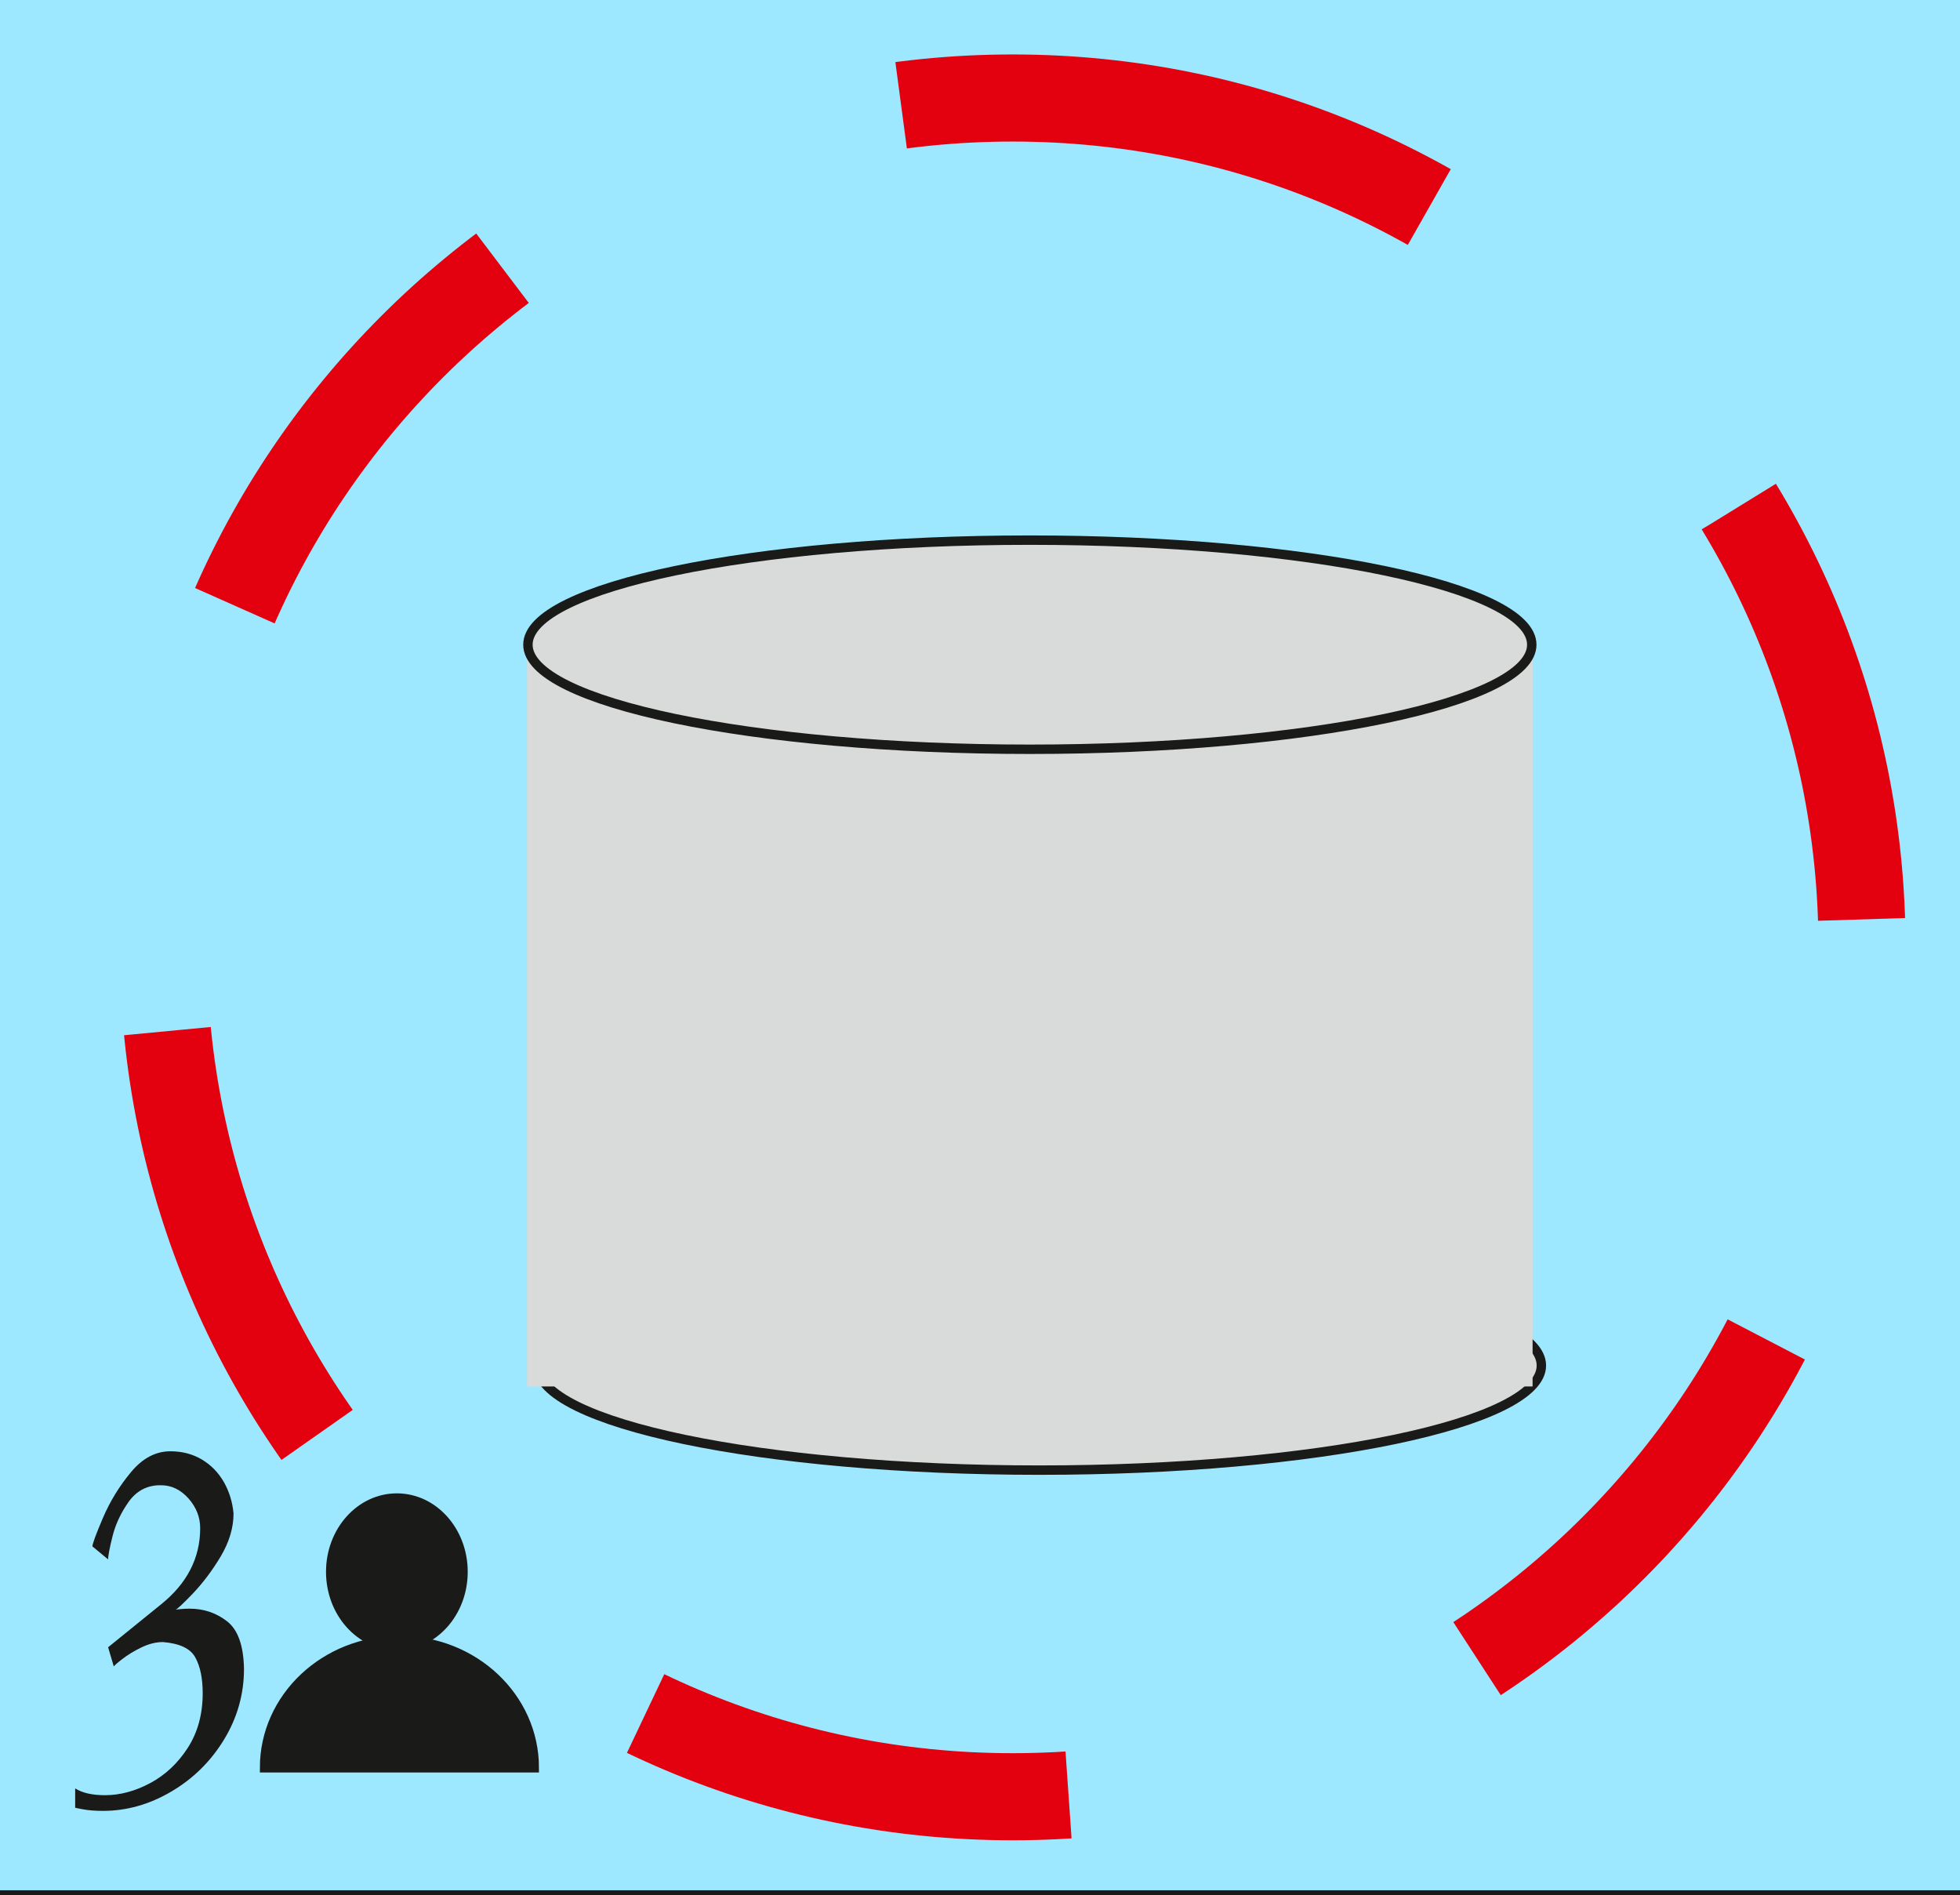
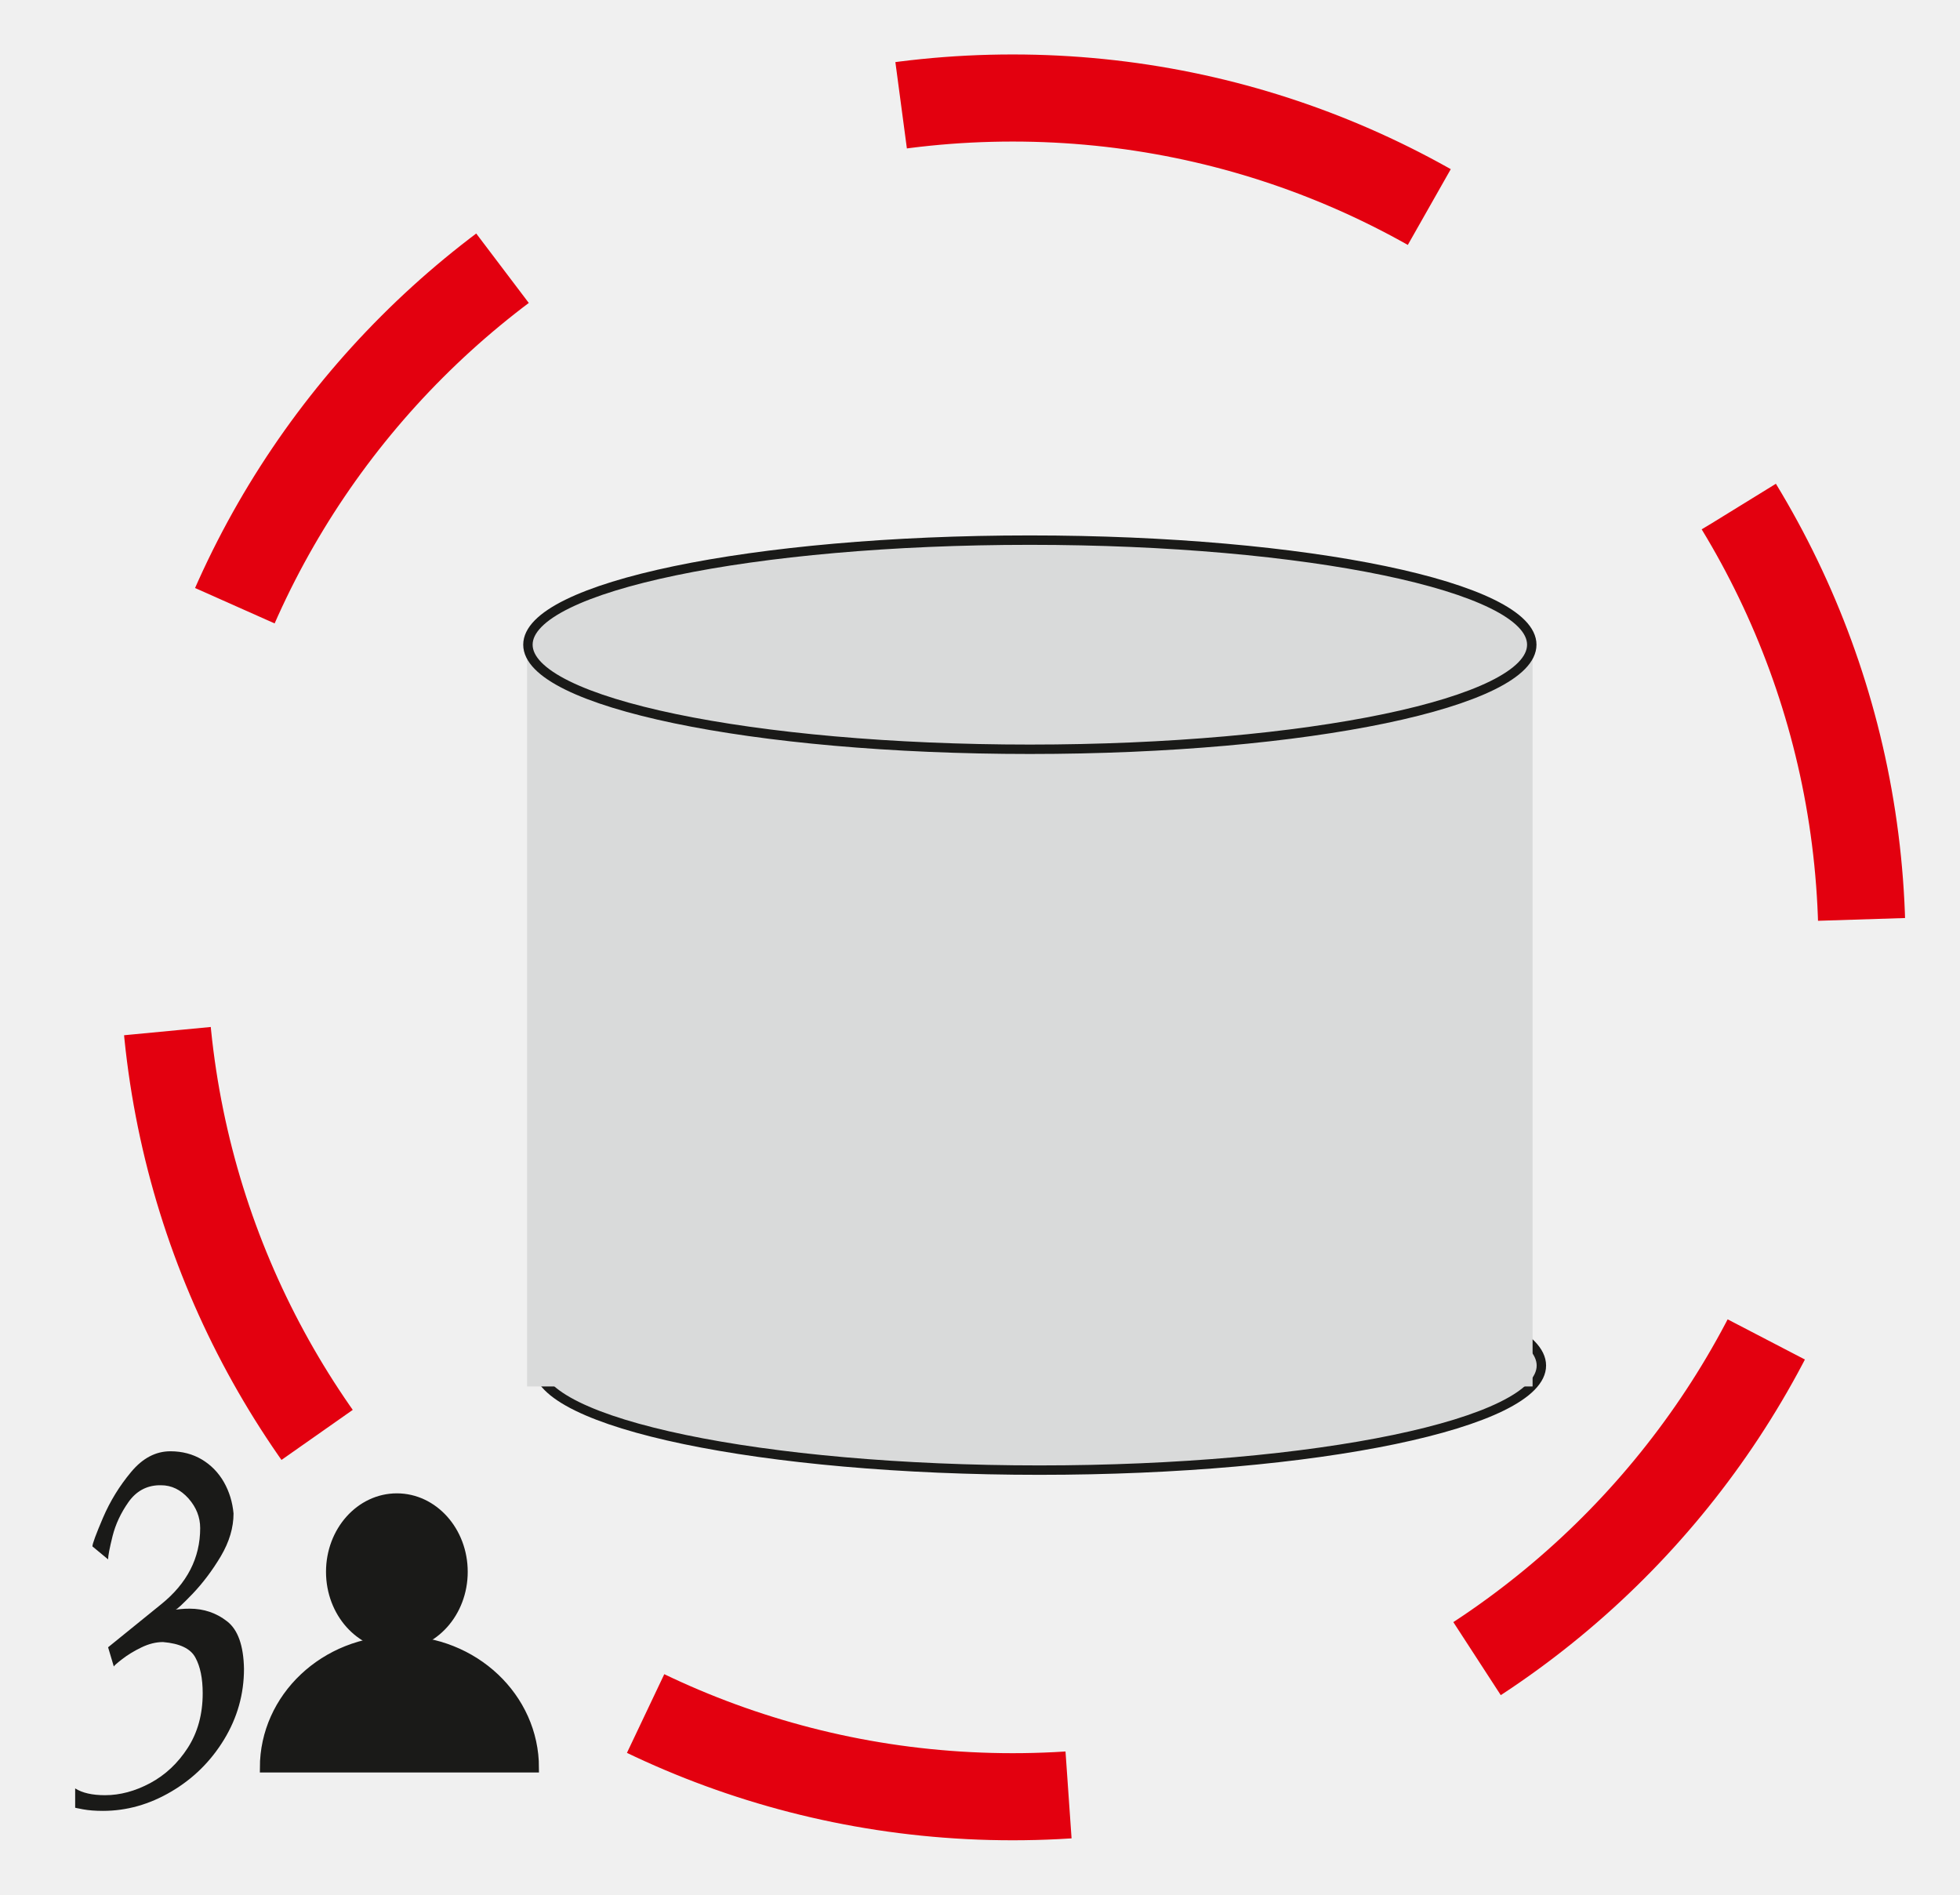
<svg xmlns="http://www.w3.org/2000/svg" width="60" height="58" viewBox="0 0 60 58" fill="none">
  <g clip-path="url(#clip0_2_22765)">
-     <path d="M-0.241 -0.561H60.458V58.007H-0.241V-0.561Z" fill="#9EE8FF" stroke="#1A1A18" stroke-width="0.288" stroke-miterlimit="22.926" />
    <path d="M31 3C45.359 3 57 14.641 57 29C57 43.359 45.359 55 31 55C16.641 55 5 43.359 5 29C5 14.641 16.641 3 31 3Z" stroke="#E3000F" stroke-width="2.666" stroke-miterlimit="22.926" stroke-dasharray="13.33 13.33" />
    <path fill-rule="evenodd" clip-rule="evenodd" d="M31.82 38.6C40.306 38.6 47.185 40.033 47.185 41.801C47.185 43.569 40.306 45.002 31.82 45.002C23.334 45.002 16.455 43.569 16.455 41.801C16.455 40.033 23.334 38.6 31.82 38.6Z" fill="#D9DADA" />
    <path d="M31.82 38.6C40.306 38.6 47.185 40.033 47.185 41.801C47.185 43.569 40.306 45.002 31.82 45.002C23.334 45.002 16.455 43.569 16.455 41.801C16.455 40.033 23.334 38.6 31.82 38.6Z" stroke="#1A1A18" stroke-width="0.288" stroke-miterlimit="22.926" />
    <path fill-rule="evenodd" clip-rule="evenodd" d="M16.135 19.893H46.916V42.441H16.135V19.893Z" fill="#D9DADA" />
    <path fill-rule="evenodd" clip-rule="evenodd" d="M31.526 16.534C40.011 16.534 46.891 17.967 46.891 19.735C46.891 21.503 40.011 22.936 31.526 22.936C23.04 22.936 16.161 21.503 16.161 19.735C16.161 17.967 23.04 16.534 31.526 16.534Z" fill="#D9DADA" />
    <path d="M31.526 16.534C40.011 16.534 46.891 17.967 46.891 19.735C46.891 21.503 40.011 22.936 31.526 22.936C23.04 22.936 16.161 21.503 16.161 19.735C16.161 17.967 23.04 16.534 31.526 16.534Z" stroke="#1A1A18" stroke-width="0.288" stroke-miterlimit="22.926" />
    <path d="M3.485 51.017L3.309 50.425L4.928 49.113C5.728 48.47 6.128 47.692 6.128 46.777C6.128 46.441 6.008 46.14 5.771 45.87C5.53 45.601 5.251 45.465 4.928 45.465H4.861C4.477 45.478 4.168 45.649 3.933 45.98C3.701 46.31 3.536 46.66 3.445 47.025C3.355 47.388 3.309 47.625 3.309 47.734L2.829 47.337C2.829 47.257 2.938 46.964 3.154 46.457C3.373 45.948 3.659 45.484 4.013 45.06C4.365 44.636 4.768 44.425 5.216 44.425C5.578 44.425 5.899 44.511 6.181 44.678C6.461 44.846 6.685 45.076 6.853 45.367C7.019 45.66 7.117 45.98 7.149 46.329C7.149 46.764 7.019 47.199 6.76 47.638C6.499 48.076 6.21 48.457 5.899 48.785C5.584 49.111 5.41 49.273 5.373 49.273C5.405 49.27 5.458 49.263 5.536 49.255C5.611 49.247 5.701 49.243 5.805 49.243C6.237 49.243 6.621 49.372 6.952 49.631C7.282 49.886 7.456 50.372 7.469 51.084C7.469 51.857 7.266 52.58 6.859 53.249C6.453 53.916 5.915 54.447 5.245 54.841C4.576 55.236 3.877 55.433 3.149 55.433C2.917 55.433 2.712 55.417 2.539 55.385C2.363 55.353 2.282 55.334 2.301 55.334V54.745C2.52 54.884 2.824 54.953 3.216 54.953C3.672 54.953 4.133 54.831 4.597 54.583C5.061 54.334 5.445 53.974 5.749 53.502C6.053 53.03 6.205 52.473 6.205 51.833C6.205 51.377 6.13 51.012 5.981 50.74C5.834 50.465 5.504 50.308 4.989 50.265C4.773 50.265 4.552 50.321 4.328 50.43C4.101 50.539 3.904 50.66 3.736 50.791C3.568 50.921 3.485 50.996 3.485 51.017Z" fill="#1A1A18" />
    <path fill-rule="evenodd" clip-rule="evenodd" d="M12.149 45.857C13.267 45.857 14.174 46.868 14.174 48.115C14.174 49.363 13.267 50.374 12.149 50.374C11.03 50.374 10.124 49.363 10.124 48.115C10.124 46.868 11.03 45.857 12.149 45.857Z" fill="#1A1A18" />
    <path d="M12.149 45.857C13.267 45.857 14.174 46.868 14.174 48.115C14.174 49.363 13.267 50.374 12.149 50.374C11.03 50.374 10.124 49.363 10.124 48.115C10.124 46.868 11.03 45.857 12.149 45.857Z" stroke="#1A1A18" stroke-width="0.288" stroke-miterlimit="22.926" />
    <path fill-rule="evenodd" clip-rule="evenodd" d="M12.227 54.113H8.099C8.099 51.962 9.947 50.218 12.227 50.218C14.506 50.218 16.355 51.962 16.355 54.113H12.227Z" fill="#1A1A18" />
    <path d="M12.227 54.113H8.099C8.099 51.962 9.947 50.218 12.227 50.218C14.506 50.218 16.355 51.962 16.355 54.113H12.227Z" stroke="#1A1A18" stroke-width="0.288" stroke-miterlimit="22.926" />
  </g>
  <defs>
    <clipPath id="clip0_2_22765">
      <rect width="1122.52" height="1587.4" fill="white" transform="translate(-472 -908)" />
    </clipPath>
  </defs>
</svg>
